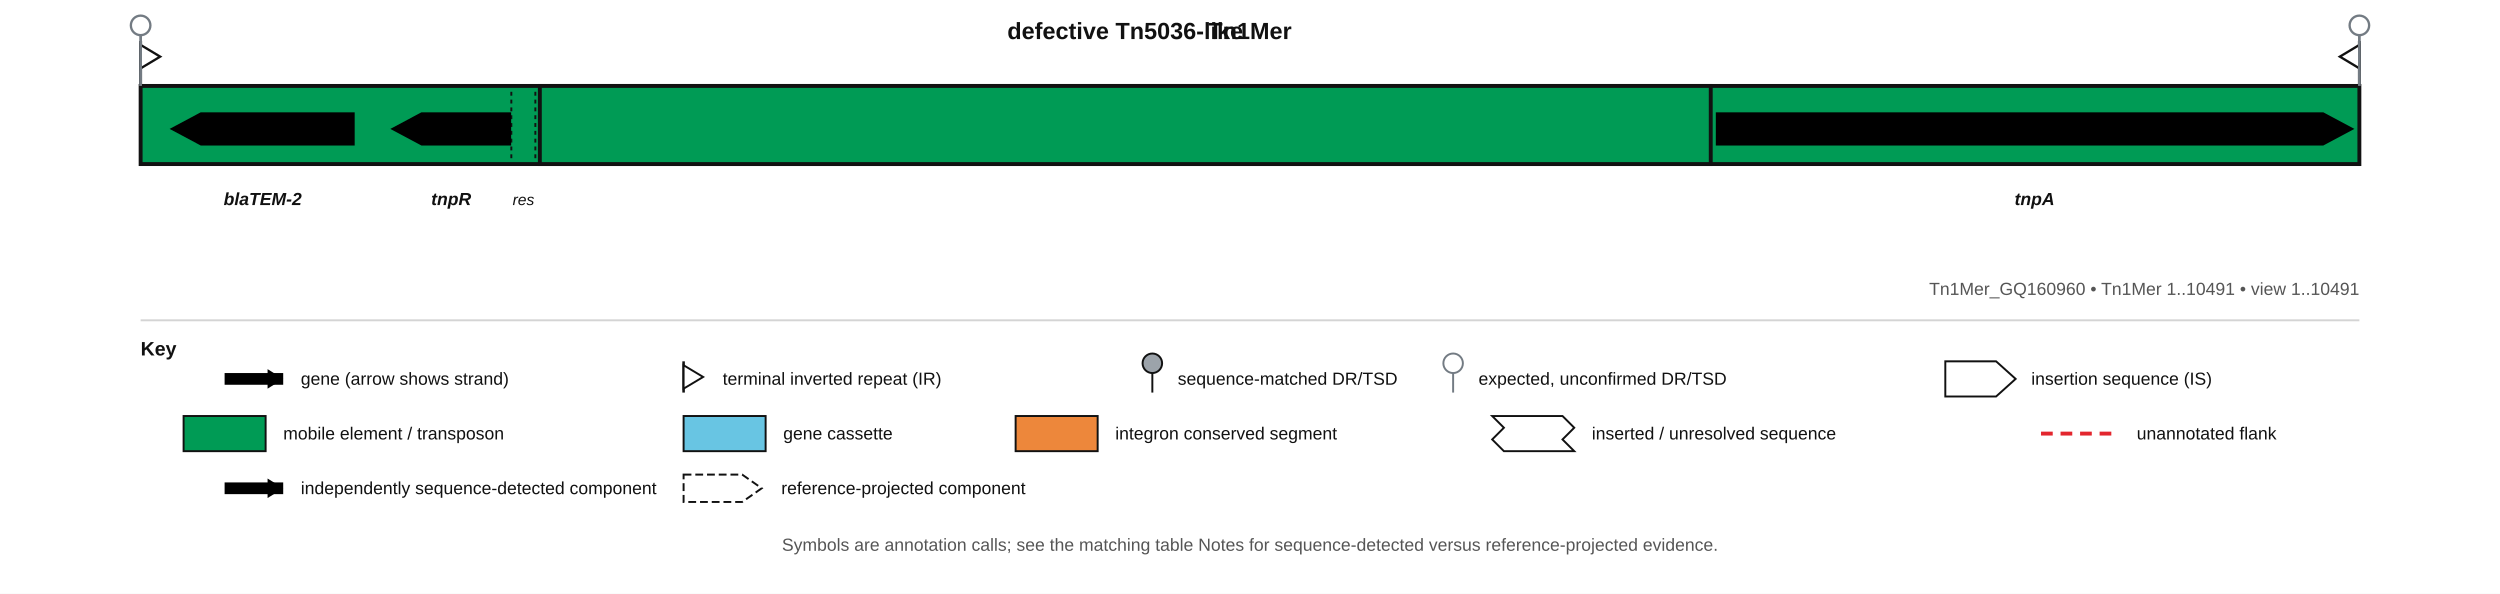
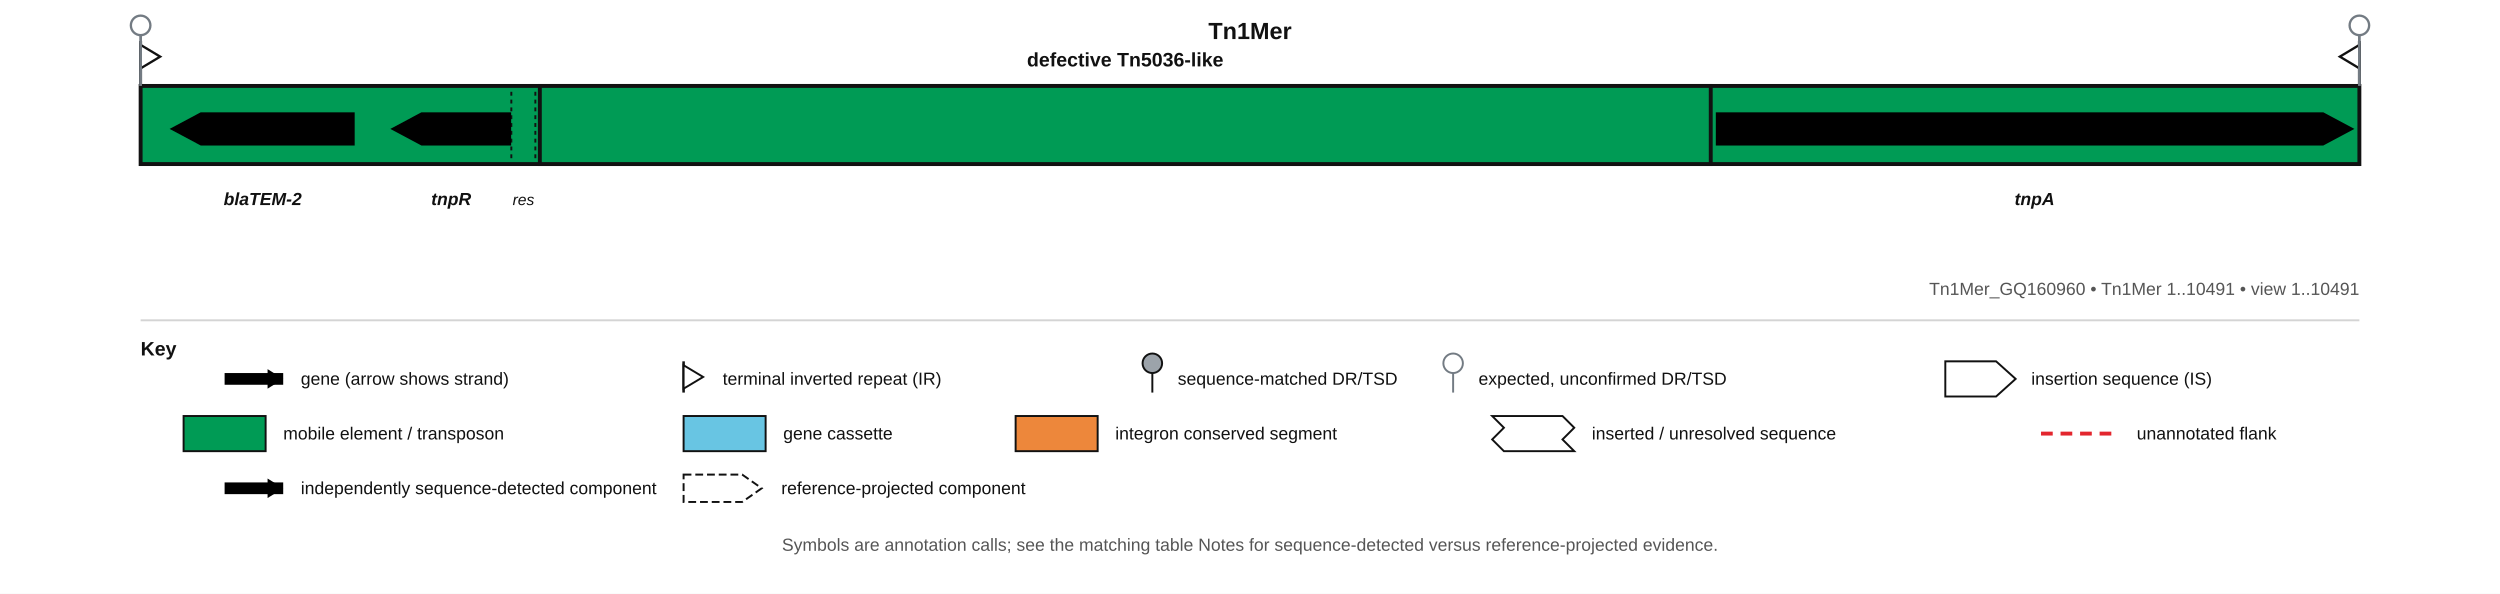
<svg xmlns="http://www.w3.org/2000/svg" width="1280" height="304" style="background:#fff;font-family:Arial,Helvetica,sans-serif">
  <rect x="0" y="0" width="1280" height="304" fill="#ffffff" />
  <rect x="72.0" y="44" width="1136.0" height="40" fill="#009b55" stroke="#111111" stroke-width="2" />
  <text x="640.0" y="20.0" text-anchor="middle" font-size="12" font-weight="bold" font-style="normal" fill="#111111">Tn1Mer</text>
  <rect x="276.4" y="44" width="599.5" height="40" fill="#009b55" stroke="#111111" stroke-width="2" />
-   <text x="576.1" y="20.0" text-anchor="middle" font-size="12" font-weight="bold" font-style="normal" fill="#111111">defective Tn5036-like</text>
+   <text x="576.1" y="34.0" text-anchor="middle" font-size="10" font-weight="bold" font-style="normal" fill="#111111">defective Tn5036-like</text>
  <line x1="261.8" y1="47" x2="261.8" y2="81" stroke="#111111" stroke-width="1" stroke-dasharray="2,2" />
  <line x1="274.1" y1="47" x2="274.1" y2="81" stroke="#111111" stroke-width="1" stroke-dasharray="2,2" />
  <polygon points="87.9,66 102.9,58 181.1,58 181.1,74 102.9,74" fill="#000000" stroke="#000" stroke-width="1" />
  <text x="134.5" y="105.0" text-anchor="middle" font-size="9" font-weight="bold" font-style="italic" fill="#111111">blaTEM-2</text>
  <polygon points="200.9,66 215.9,58 261.2,58 261.2,74 215.9,74" fill="#000000" stroke="#000" stroke-width="1" />
  <text x="231.0" y="105.0" text-anchor="middle" font-size="9" font-weight="bold" font-style="italic" fill="#111111">tnpR</text>
  <polygon points="879.0,58 1189.4,58 1204.4,66 1189.4,74 879.0,74" fill="#000000" stroke="#000" stroke-width="1" />
  <text x="1041.7" y="105.0" text-anchor="middle" font-size="9" font-weight="bold" font-style="italic" fill="#111111">tnpA</text>
  <text x="268.0" y="105.0" text-anchor="middle" font-size="8" font-weight="normal" font-style="italic" fill="#111111">res</text>
  <line x1="72.0" y1="44" x2="72.0" y2="21" stroke="#111111" stroke-width="1.5" />
  <polygon points="72.0,23 82.0,29 72.0,35" fill="#ffffff" stroke="#111111" stroke-width="1.2" />
  <line x1="1208.0" y1="44" x2="1208.0" y2="21" stroke="#111111" stroke-width="1.5" />
  <polygon points="1208.0,23 1198.0,29 1208.0,35" fill="#ffffff" stroke="#111111" stroke-width="1.2" />
  <g>
    <line x1="72.0" y1="44" x2="72.0" y2="18" stroke="#737b83" stroke-width="1.4" />
    <circle cx="72.0" cy="13" r="5" fill="#ffffff" stroke="#737b83" stroke-width="1.2" />
  </g>
  <g>
    <line x1="1208.0" y1="44" x2="1208.0" y2="18" stroke="#737b83" stroke-width="1.4" />
    <circle cx="1208.0" cy="13" r="5" fill="#ffffff" stroke="#737b83" stroke-width="1.2" />
  </g>
  <text x="1208.0" y="151.0" text-anchor="end" font-size="9" font-weight="normal" font-style="normal" fill="#555">Tn1Mer_GQ160960 • Tn1Mer 1..10491 • view 1..10491</text>
  <line x1="72" y1="164" x2="1208" y2="164" stroke="#d4d4d4" stroke-width="1" />
  <text x="72.0" y="182.0" text-anchor="start" font-size="10" font-weight="bold" font-style="normal" fill="#111111">Key</text>
  <line x1="115" y1="194" x2="145" y2="194" stroke="#000" stroke-width="6" />
  <polygon points="145,194 137,189 137,199" fill="#000" />
  <text x="154.0" y="197.0" text-anchor="start" font-size="9" font-weight="normal" font-style="normal" fill="#111111">gene (arrow shows strand)</text>
  <line x1="350" y1="201" x2="350" y2="185" stroke="#111" stroke-width="1.3" />
  <polygon points="350,187 360,193 350,199" fill="#fff" stroke="#111" />
  <text x="370.0" y="197.0" text-anchor="start" font-size="9" font-weight="normal" font-style="normal" fill="#111111">terminal inverted repeat (IR)</text>
  <line x1="590" y1="201" x2="590" y2="187" stroke="#111" />
  <circle cx="590" cy="186" r="5" fill="#9ca3aa" stroke="#111" />
  <text x="603.0" y="197.0" text-anchor="start" font-size="9" font-weight="normal" font-style="normal" fill="#111111">sequence-matched DR/TSD</text>
  <line x1="744" y1="201" x2="744" y2="187" stroke="#737b83" />
  <circle cx="744" cy="186" r="5" fill="#fff" stroke="#737b83" />
  <text x="757.0" y="197.0" text-anchor="start" font-size="9" font-weight="normal" font-style="normal" fill="#111111">expected, unconfirmed DR/TSD</text>
  <polygon points="996,185 1022,185 1032,194 1022,203 996,203" fill="#fff" stroke="#111" />
  <text x="1040.0" y="197.0" text-anchor="start" font-size="9" font-weight="normal" font-style="normal" fill="#111111">insertion sequence (IS)</text>
  <rect x="94" y="213" width="42" height="18" fill="#009b55" stroke="#111" />
  <text x="145.0" y="225.0" text-anchor="start" font-size="9" font-weight="normal" font-style="normal" fill="#111111">mobile element / transposon</text>
  <rect x="350" y="213" width="42" height="18" fill="#68c5e3" stroke="#111" />
  <text x="401.0" y="225.0" text-anchor="start" font-size="9" font-weight="normal" font-style="normal" fill="#111111">gene cassette</text>
  <rect x="520" y="213" width="42" height="18" fill="#ed873b" stroke="#111" />
  <text x="571.0" y="225.0" text-anchor="start" font-size="9" font-weight="normal" font-style="normal" fill="#111111">integron conserved segment</text>
  <polygon points="770,213 800,213 806,219 800,225 806,231 770,231 764,225 770,219 764,213" fill="#fff" stroke="#111" />
  <text x="815.0" y="225.0" text-anchor="start" font-size="9" font-weight="normal" font-style="normal" fill="#111111">inserted / unresolved sequence</text>
  <line x1="1045" y1="222" x2="1085" y2="222" stroke="#e3262e" stroke-width="2" stroke-dasharray="6,4" />
  <text x="1094.0" y="225.0" text-anchor="start" font-size="9" font-weight="normal" font-style="normal" fill="#111111">unannotated flank</text>
  <line x1="115" y1="250" x2="145" y2="250" stroke="#000" stroke-width="6" />
  <polygon points="145,250 137,245 137,255" fill="#000" />
  <text x="154.0" y="253.0" text-anchor="start" font-size="9" font-weight="normal" font-style="normal" fill="#111111">independently sequence-detected component</text>
  <polygon points="350,243 380,243 390,250 380,257 350,257" fill="#fff" stroke="#111" stroke-dasharray="4,2" />
  <text x="400.0" y="253.0" text-anchor="start" font-size="9" font-weight="normal" font-style="normal" fill="#111111">reference-projected component</text>
  <text x="640.0" y="282.0" text-anchor="middle" font-size="9" font-weight="normal" font-style="normal" fill="#555555">Symbols are annotation calls; see the matching table Notes for sequence-detected versus reference-projected evidence.</text>
</svg>
